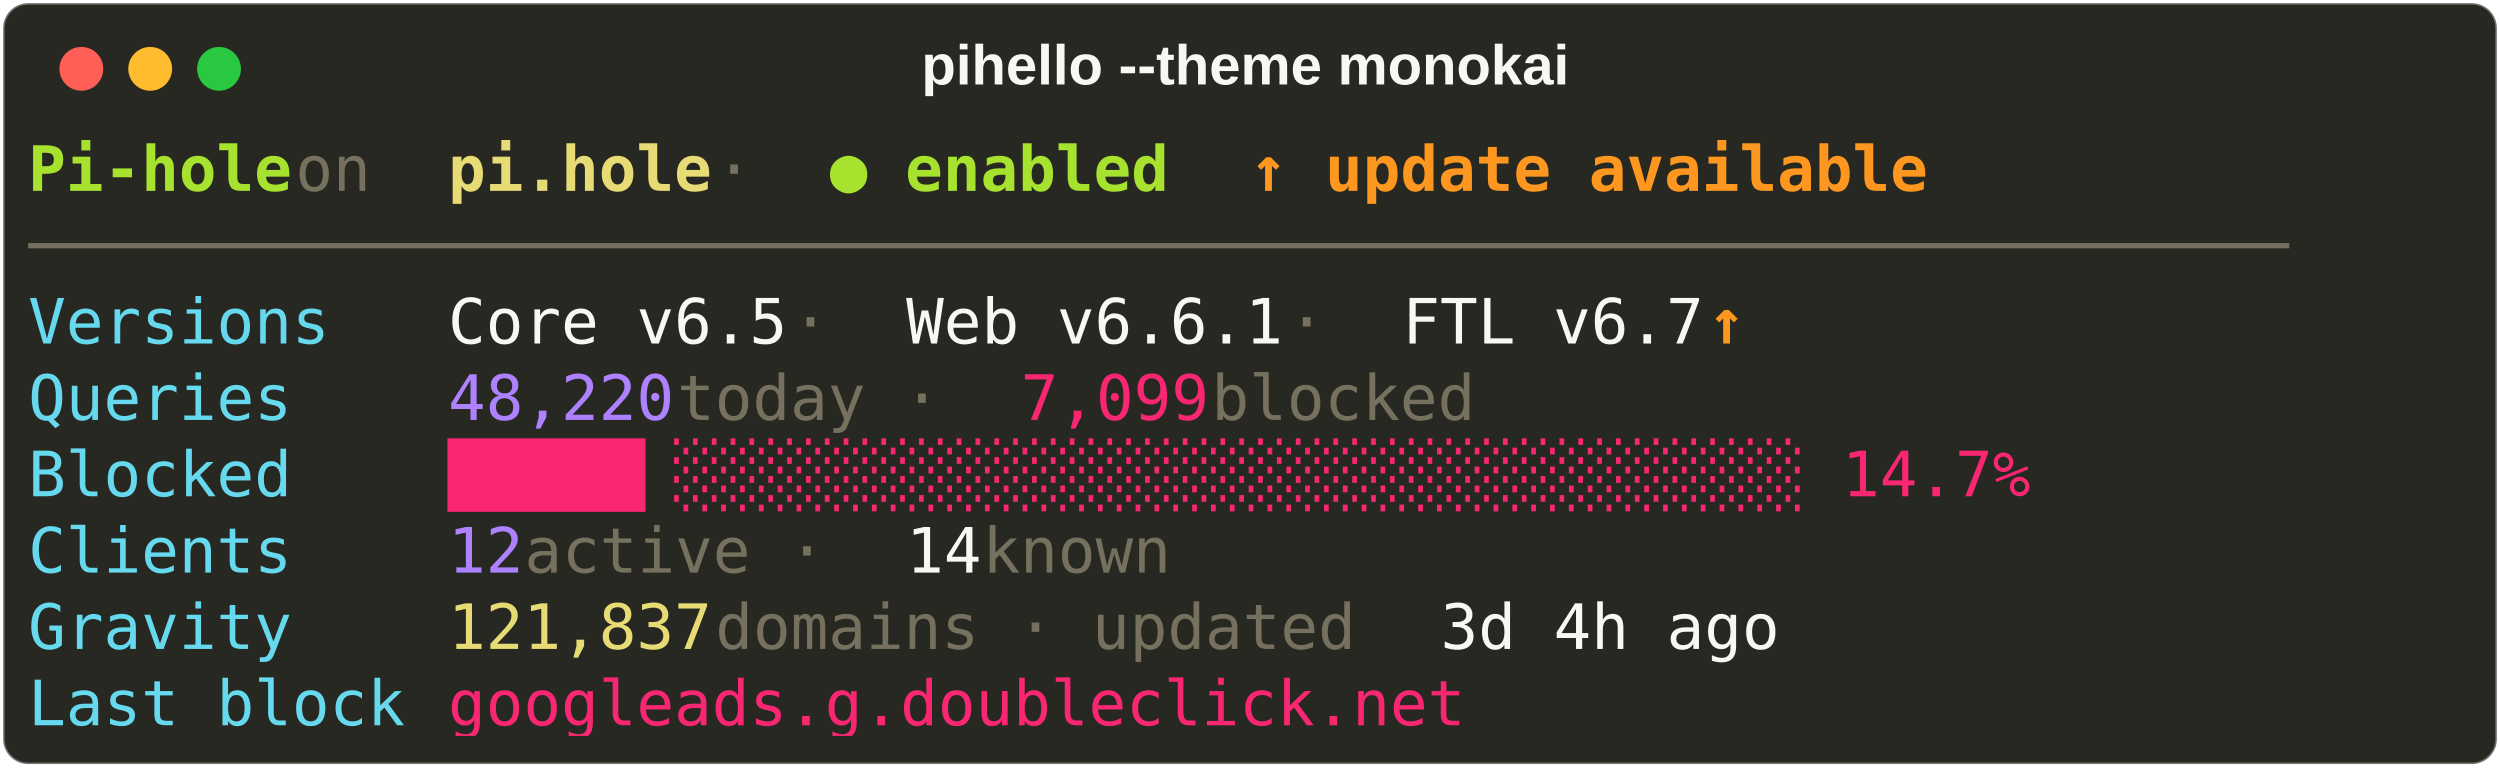
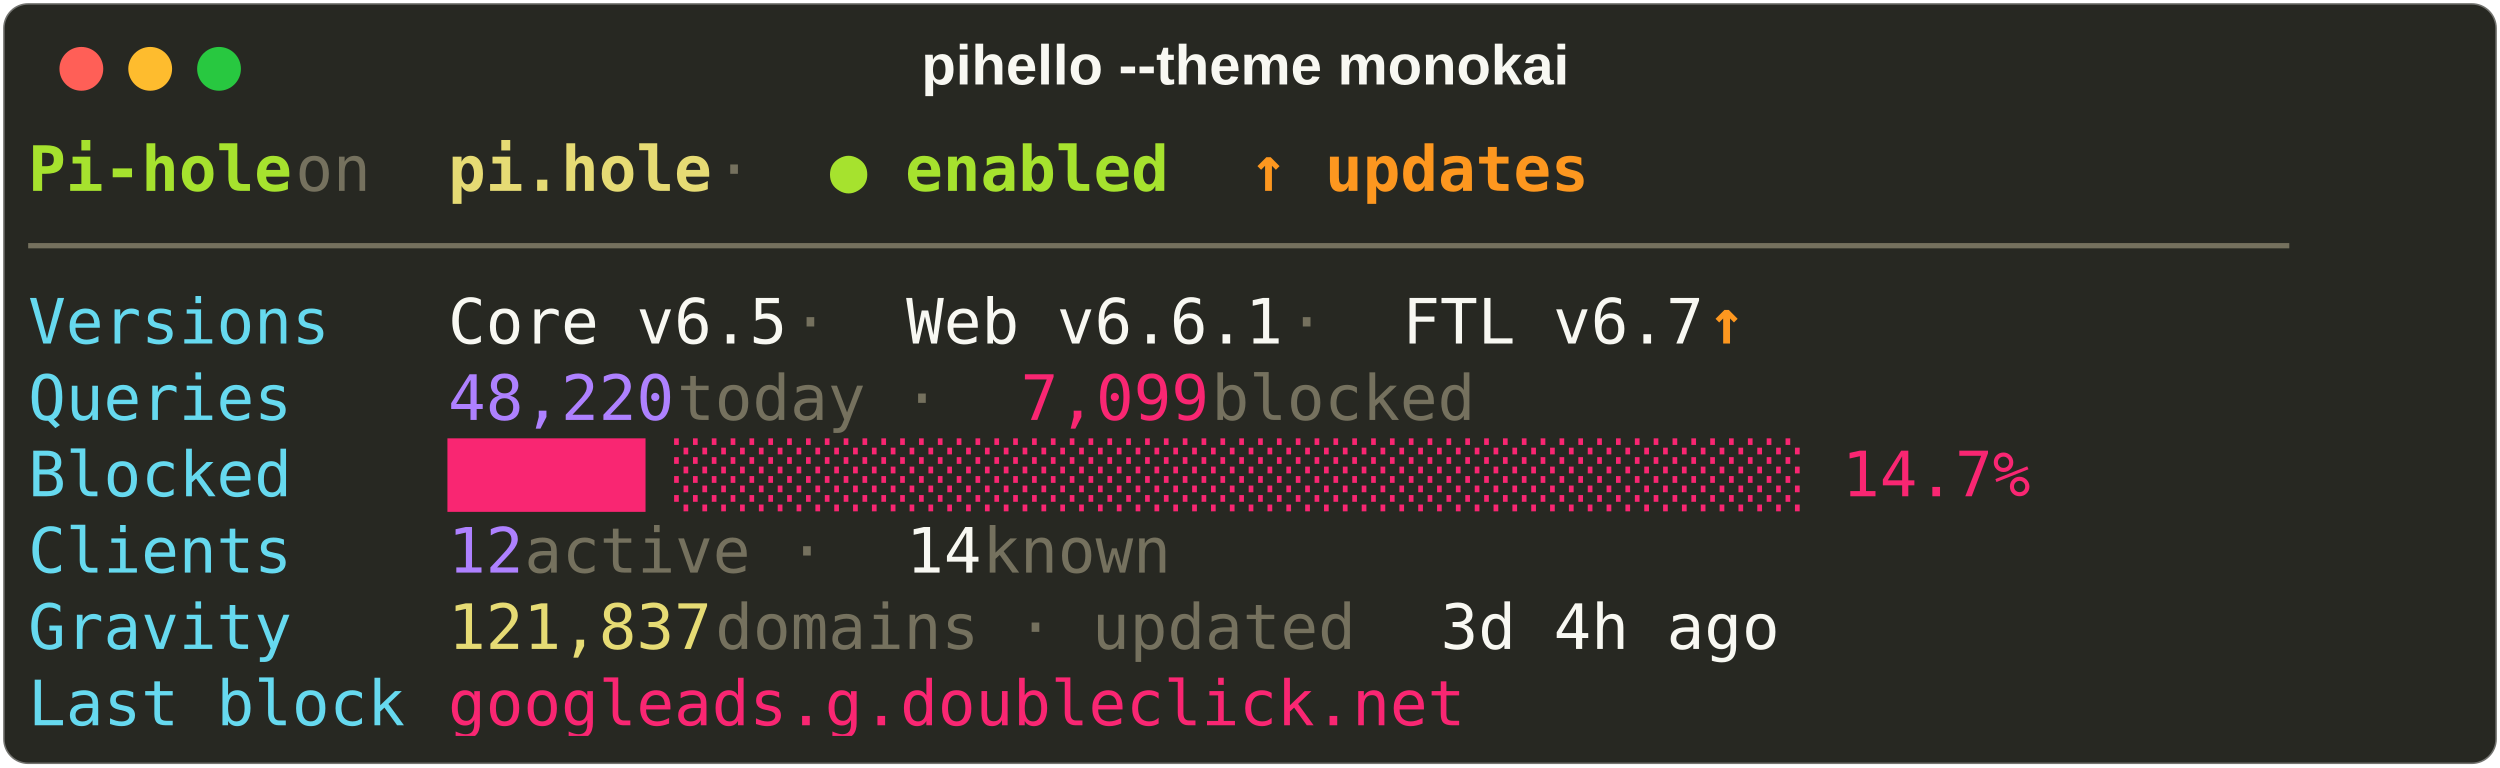
<svg xmlns="http://www.w3.org/2000/svg" class="rich-terminal" viewBox="0 0 799 245.2">
  <style>

    @font-face {
        font-family: "Fira Code";
        src: local("FiraCode-Regular"),
                url("https://cdnjs.cloudflare.com/ajax/libs/firacode/6.2.0/woff2/FiraCode-Regular.woff2") format("woff2"),
                url("https://cdnjs.cloudflare.com/ajax/libs/firacode/6.2.0/woff/FiraCode-Regular.woff") format("woff");
        font-style: normal;
        font-weight: 400;
    }
    @font-face {
        font-family: "Fira Code";
        src: local("FiraCode-Bold"),
                url("https://cdnjs.cloudflare.com/ajax/libs/firacode/6.2.0/woff2/FiraCode-Bold.woff2") format("woff2"),
                url("https://cdnjs.cloudflare.com/ajax/libs/firacode/6.2.0/woff/FiraCode-Bold.woff") format("woff");
        font-style: bold;
        font-weight: 700;
    }

-     .terminal-1919295980-matrix {
+     .terminal-1808604830-matrix {
        font-family: Fira Code, monospace;
        font-size: 20px;
        line-height: 24.4px;
        font-variant-east-asian: full-width;
    }

-     .terminal-1919295980-title {
+     .terminal-1808604830-title {
        font-size: 18px;
        font-weight: bold;
        font-family: arial;
    }

-     .terminal-1919295980-r1 { fill: #a6e22e;font-weight: bold }
- .terminal-1919295980-r2 { fill: #75715e }
- .terminal-1919295980-r3 { fill: #e6db74;font-weight: bold }
- .terminal-1919295980-r4 { fill: #fd971f;font-weight: bold }
- .terminal-1919295980-r5 { fill: #f8f8f2 }
- .terminal-1919295980-r6 { fill: #66d9ef }
- .terminal-1919295980-r7 { fill: #ae81ff }
- .terminal-1919295980-r8 { fill: #f92672 }
- .terminal-1919295980-r9 { fill: #e6db74 }
+     .terminal-1808604830-r1 { fill: #a6e22e;font-weight: bold }
+ .terminal-1808604830-r2 { fill: #75715e }
+ .terminal-1808604830-r3 { fill: #e6db74;font-weight: bold }
+ .terminal-1808604830-r4 { fill: #fd971f;font-weight: bold }
+ .terminal-1808604830-r5 { fill: #f8f8f2 }
+ .terminal-1808604830-r6 { fill: #66d9ef }
+ .terminal-1808604830-r7 { fill: #ae81ff }
+ .terminal-1808604830-r8 { fill: #f92672 }
+ .terminal-1808604830-r9 { fill: #e6db74 }
    </style>
  <defs>
-     <clipPath id="terminal-1919295980-clip-terminal">
+     <clipPath id="terminal-1808604830-clip-terminal">
      <rect x="0" y="0" width="779.8" height="194.2" />
    </clipPath>
-     <clipPath id="terminal-1919295980-line-0">
+     <clipPath id="terminal-1808604830-line-0">
      <rect x="0" y="1.5" width="780.8" height="24.65" />
    </clipPath>
-     <clipPath id="terminal-1919295980-line-1">
+     <clipPath id="terminal-1808604830-line-1">
      <rect x="0" y="25.9" width="780.8" height="24.65" />
    </clipPath>
-     <clipPath id="terminal-1919295980-line-2">
+     <clipPath id="terminal-1808604830-line-2">
      <rect x="0" y="50.3" width="780.8" height="24.65" />
    </clipPath>
-     <clipPath id="terminal-1919295980-line-3">
+     <clipPath id="terminal-1808604830-line-3">
      <rect x="0" y="74.7" width="780.8" height="24.65" />
    </clipPath>
-     <clipPath id="terminal-1919295980-line-4">
+     <clipPath id="terminal-1808604830-line-4">
      <rect x="0" y="99.1" width="780.8" height="24.65" />
    </clipPath>
-     <clipPath id="terminal-1919295980-line-5">
+     <clipPath id="terminal-1808604830-line-5">
      <rect x="0" y="123.5" width="780.8" height="24.65" />
    </clipPath>
-     <clipPath id="terminal-1919295980-line-6">
+     <clipPath id="terminal-1808604830-line-6">
      <rect x="0" y="147.9" width="780.8" height="24.65" />
    </clipPath>
  </defs>
  <rect fill="#272822" stroke="rgba(255,255,255,0.35)" stroke-width="1" x="1" y="1" width="797" height="243.2" rx="8" />
-   <text class="terminal-1919295980-title" fill="#f8f8f2" text-anchor="middle" x="398" y="27">pihello --theme monokai</text>
+   <text class="terminal-1808604830-title" fill="#f8f8f2" text-anchor="middle" x="398" y="27">pihello --theme monokai</text>
  <g transform="translate(26,22)">
    <circle cx="0" cy="0" r="7" fill="#ff5f57" />
    <circle cx="22" cy="0" r="7" fill="#febc2e" />
    <circle cx="44" cy="0" r="7" fill="#28c840" />
  </g>
-   <g transform="translate(9, 41)" clip-path="url(#terminal-1919295980-clip-terminal)">
-     <g class="terminal-1919295980-matrix">
-       <text class="terminal-1919295980-r1" x="0" y="20" textLength="85.4" clip-path="url(#terminal-1919295980-line-0)">Pi-hole</text>
-       <text class="terminal-1919295980-r2" x="85.4" y="20" textLength="48.8" clip-path="url(#terminal-1919295980-line-0)"> on </text>
-       <text class="terminal-1919295980-r3" x="134.2" y="20" textLength="85.4" clip-path="url(#terminal-1919295980-line-0)">pi.hole</text>
-       <text class="terminal-1919295980-r2" x="219.6" y="20" textLength="36.6" clip-path="url(#terminal-1919295980-line-0)"> · </text>
-       <text class="terminal-1919295980-r1" x="256.2" y="20" textLength="109.8" clip-path="url(#terminal-1919295980-line-0)">● enabled</text>
-       <text class="terminal-1919295980-r4" x="390.4" y="20" textLength="219.6" clip-path="url(#terminal-1919295980-line-0)">↑ update available</text>
-       <text class="terminal-1919295980-r5" x="780.8" y="20" textLength="12.2" clip-path="url(#terminal-1919295980-line-0)">
+   <g transform="translate(9, 41)" clip-path="url(#terminal-1808604830-clip-terminal)">
+     <g class="terminal-1808604830-matrix">
+       <text class="terminal-1808604830-r1" x="0" y="20" textLength="85.4" clip-path="url(#terminal-1808604830-line-0)">Pi-hole</text>
+       <text class="terminal-1808604830-r2" x="85.4" y="20" textLength="48.8" clip-path="url(#terminal-1808604830-line-0)"> on </text>
+       <text class="terminal-1808604830-r3" x="134.2" y="20" textLength="85.4" clip-path="url(#terminal-1808604830-line-0)">pi.hole</text>
+       <text class="terminal-1808604830-r2" x="219.6" y="20" textLength="36.6" clip-path="url(#terminal-1808604830-line-0)"> · </text>
+       <text class="terminal-1808604830-r1" x="256.2" y="20" textLength="109.8" clip-path="url(#terminal-1808604830-line-0)">● enabled</text>
+       <text class="terminal-1808604830-r4" x="390.4" y="20" textLength="109.8" clip-path="url(#terminal-1808604830-line-0)">↑ updates</text>
+       <text class="terminal-1808604830-r5" x="780.8" y="20" textLength="12.2" clip-path="url(#terminal-1808604830-line-0)">
</text>
-       <text class="terminal-1919295980-r2" x="0" y="44.4" textLength="732" clip-path="url(#terminal-1919295980-line-1)">────────────────────────────────────────────────────────────</text>
-       <text class="terminal-1919295980-r5" x="780.8" y="44.4" textLength="12.2" clip-path="url(#terminal-1919295980-line-1)">
+       <text class="terminal-1808604830-r2" x="0" y="44.4" textLength="732" clip-path="url(#terminal-1808604830-line-1)">────────────────────────────────────────────────────────────</text>
+       <text class="terminal-1808604830-r5" x="780.8" y="44.4" textLength="12.2" clip-path="url(#terminal-1808604830-line-1)">
</text>
-       <text class="terminal-1919295980-r6" x="0" y="68.8" textLength="134.2" clip-path="url(#terminal-1919295980-line-2)">Versions   </text>
-       <text class="terminal-1919295980-r5" x="134.2" y="68.8" textLength="109.8" clip-path="url(#terminal-1919295980-line-2)">Core v6.5</text>
-       <text class="terminal-1919295980-r2" x="244" y="68.8" textLength="36.6" clip-path="url(#terminal-1919295980-line-2)"> · </text>
-       <text class="terminal-1919295980-r5" x="280.6" y="68.8" textLength="122" clip-path="url(#terminal-1919295980-line-2)">Web v6.6.1</text>
-       <text class="terminal-1919295980-r2" x="402.6" y="68.8" textLength="36.6" clip-path="url(#terminal-1919295980-line-2)"> · </text>
-       <text class="terminal-1919295980-r5" x="439.2" y="68.8" textLength="97.6" clip-path="url(#terminal-1919295980-line-2)">FTL v6.7</text>
-       <text class="terminal-1919295980-r4" x="536.8" y="68.8" textLength="12.2" clip-path="url(#terminal-1919295980-line-2)">↑</text>
-       <text class="terminal-1919295980-r5" x="780.8" y="68.8" textLength="12.2" clip-path="url(#terminal-1919295980-line-2)">
+       <text class="terminal-1808604830-r6" x="0" y="68.8" textLength="134.2" clip-path="url(#terminal-1808604830-line-2)">Versions   </text>
+       <text class="terminal-1808604830-r5" x="134.2" y="68.8" textLength="109.8" clip-path="url(#terminal-1808604830-line-2)">Core v6.5</text>
+       <text class="terminal-1808604830-r2" x="244" y="68.8" textLength="36.6" clip-path="url(#terminal-1808604830-line-2)"> · </text>
+       <text class="terminal-1808604830-r5" x="280.6" y="68.8" textLength="122" clip-path="url(#terminal-1808604830-line-2)">Web v6.6.1</text>
+       <text class="terminal-1808604830-r2" x="402.6" y="68.8" textLength="36.6" clip-path="url(#terminal-1808604830-line-2)"> · </text>
+       <text class="terminal-1808604830-r5" x="439.2" y="68.8" textLength="97.6" clip-path="url(#terminal-1808604830-line-2)">FTL v6.7</text>
+       <text class="terminal-1808604830-r4" x="536.8" y="68.8" textLength="12.2" clip-path="url(#terminal-1808604830-line-2)">↑</text>
+       <text class="terminal-1808604830-r5" x="780.8" y="68.8" textLength="12.2" clip-path="url(#terminal-1808604830-line-2)">
</text>
-       <text class="terminal-1919295980-r6" x="0" y="93.2" textLength="134.2" clip-path="url(#terminal-1919295980-line-3)">Queries    </text>
-       <text class="terminal-1919295980-r7" x="134.2" y="93.2" textLength="73.2" clip-path="url(#terminal-1919295980-line-3)">48,220</text>
-       <text class="terminal-1919295980-r2" x="207.4" y="93.2" textLength="109.8" clip-path="url(#terminal-1919295980-line-3)"> today · </text>
-       <text class="terminal-1919295980-r8" x="317.2" y="93.2" textLength="61" clip-path="url(#terminal-1919295980-line-3)">7,099</text>
-       <text class="terminal-1919295980-r2" x="378.2" y="93.2" textLength="97.6" clip-path="url(#terminal-1919295980-line-3)"> blocked</text>
-       <text class="terminal-1919295980-r5" x="780.8" y="93.2" textLength="12.2" clip-path="url(#terminal-1919295980-line-3)">
+       <text class="terminal-1808604830-r6" x="0" y="93.2" textLength="134.2" clip-path="url(#terminal-1808604830-line-3)">Queries    </text>
+       <text class="terminal-1808604830-r7" x="134.2" y="93.2" textLength="73.2" clip-path="url(#terminal-1808604830-line-3)">48,220</text>
+       <text class="terminal-1808604830-r2" x="207.4" y="93.2" textLength="109.8" clip-path="url(#terminal-1808604830-line-3)"> today · </text>
+       <text class="terminal-1808604830-r8" x="317.2" y="93.2" textLength="61" clip-path="url(#terminal-1808604830-line-3)">7,099</text>
+       <text class="terminal-1808604830-r2" x="378.2" y="93.2" textLength="97.6" clip-path="url(#terminal-1808604830-line-3)"> blocked</text>
+       <text class="terminal-1808604830-r5" x="780.8" y="93.2" textLength="12.2" clip-path="url(#terminal-1808604830-line-3)">
</text>
-       <text class="terminal-1919295980-r6" x="0" y="117.6" textLength="134.2" clip-path="url(#terminal-1919295980-line-4)">Blocked    </text>
-       <text class="terminal-1919295980-r8" x="134.2" y="117.6" textLength="512.4" clip-path="url(#terminal-1919295980-line-4)">█████▎░░░░░░░░░░░░░░░░░░░░░░░░░░░░░░ 14.7%</text>
-       <text class="terminal-1919295980-r5" x="780.8" y="117.6" textLength="12.2" clip-path="url(#terminal-1919295980-line-4)">
+       <text class="terminal-1808604830-r6" x="0" y="117.6" textLength="134.2" clip-path="url(#terminal-1808604830-line-4)">Blocked    </text>
+       <text class="terminal-1808604830-r8" x="134.2" y="117.6" textLength="512.4" clip-path="url(#terminal-1808604830-line-4)">█████▎░░░░░░░░░░░░░░░░░░░░░░░░░░░░░░ 14.7%</text>
+       <text class="terminal-1808604830-r5" x="780.8" y="117.6" textLength="12.2" clip-path="url(#terminal-1808604830-line-4)">
</text>
-       <text class="terminal-1919295980-r6" x="0" y="142" textLength="134.2" clip-path="url(#terminal-1919295980-line-5)">Clients    </text>
-       <text class="terminal-1919295980-r7" x="134.2" y="142" textLength="24.4" clip-path="url(#terminal-1919295980-line-5)">12</text>
-       <text class="terminal-1919295980-r2" x="158.6" y="142" textLength="122" clip-path="url(#terminal-1919295980-line-5)"> active · </text>
-       <text class="terminal-1919295980-r5" x="280.6" y="142" textLength="24.4" clip-path="url(#terminal-1919295980-line-5)">14</text>
-       <text class="terminal-1919295980-r2" x="305" y="142" textLength="73.2" clip-path="url(#terminal-1919295980-line-5)"> known</text>
-       <text class="terminal-1919295980-r5" x="780.8" y="142" textLength="12.2" clip-path="url(#terminal-1919295980-line-5)">
+       <text class="terminal-1808604830-r6" x="0" y="142" textLength="134.2" clip-path="url(#terminal-1808604830-line-5)">Clients    </text>
+       <text class="terminal-1808604830-r7" x="134.2" y="142" textLength="24.4" clip-path="url(#terminal-1808604830-line-5)">12</text>
+       <text class="terminal-1808604830-r2" x="158.6" y="142" textLength="122" clip-path="url(#terminal-1808604830-line-5)"> active · </text>
+       <text class="terminal-1808604830-r5" x="280.6" y="142" textLength="24.4" clip-path="url(#terminal-1808604830-line-5)">14</text>
+       <text class="terminal-1808604830-r2" x="305" y="142" textLength="73.2" clip-path="url(#terminal-1808604830-line-5)"> known</text>
+       <text class="terminal-1808604830-r5" x="780.8" y="142" textLength="12.2" clip-path="url(#terminal-1808604830-line-5)">
</text>
-       <text class="terminal-1919295980-r6" x="0" y="166.4" textLength="134.2" clip-path="url(#terminal-1919295980-line-6)">Gravity    </text>
-       <text class="terminal-1919295980-r9" x="134.2" y="166.4" textLength="85.4" clip-path="url(#terminal-1919295980-line-6)">121,837</text>
-       <text class="terminal-1919295980-r2" x="219.6" y="166.4" textLength="231.8" clip-path="url(#terminal-1919295980-line-6)"> domains · updated </text>
-       <text class="terminal-1919295980-r5" x="451.4" y="166.4" textLength="109.8" clip-path="url(#terminal-1919295980-line-6)">3d 4h ago</text>
-       <text class="terminal-1919295980-r5" x="780.8" y="166.4" textLength="12.2" clip-path="url(#terminal-1919295980-line-6)">
+       <text class="terminal-1808604830-r6" x="0" y="166.4" textLength="134.2" clip-path="url(#terminal-1808604830-line-6)">Gravity    </text>
+       <text class="terminal-1808604830-r9" x="134.2" y="166.4" textLength="85.4" clip-path="url(#terminal-1808604830-line-6)">121,837</text>
+       <text class="terminal-1808604830-r2" x="219.6" y="166.4" textLength="231.8" clip-path="url(#terminal-1808604830-line-6)"> domains · updated </text>
+       <text class="terminal-1808604830-r5" x="451.4" y="166.4" textLength="109.8" clip-path="url(#terminal-1808604830-line-6)">3d 4h ago</text>
+       <text class="terminal-1808604830-r5" x="780.8" y="166.4" textLength="12.2" clip-path="url(#terminal-1808604830-line-6)">
</text>
-       <text class="terminal-1919295980-r6" x="0" y="190.8" textLength="134.2" clip-path="url(#terminal-1919295980-line-7)">Last block </text>
-       <text class="terminal-1919295980-r8" x="134.2" y="190.8" textLength="329.4" clip-path="url(#terminal-1919295980-line-7)">googleads.g.doubleclick.net</text>
-       <text class="terminal-1919295980-r5" x="780.8" y="190.8" textLength="12.2" clip-path="url(#terminal-1919295980-line-7)">
+       <text class="terminal-1808604830-r6" x="0" y="190.8" textLength="134.2" clip-path="url(#terminal-1808604830-line-7)">Last block </text>
+       <text class="terminal-1808604830-r8" x="134.2" y="190.8" textLength="329.4" clip-path="url(#terminal-1808604830-line-7)">googleads.g.doubleclick.net</text>
+       <text class="terminal-1808604830-r5" x="780.8" y="190.8" textLength="12.2" clip-path="url(#terminal-1808604830-line-7)">
</text>
    </g>
  </g>
</svg>
